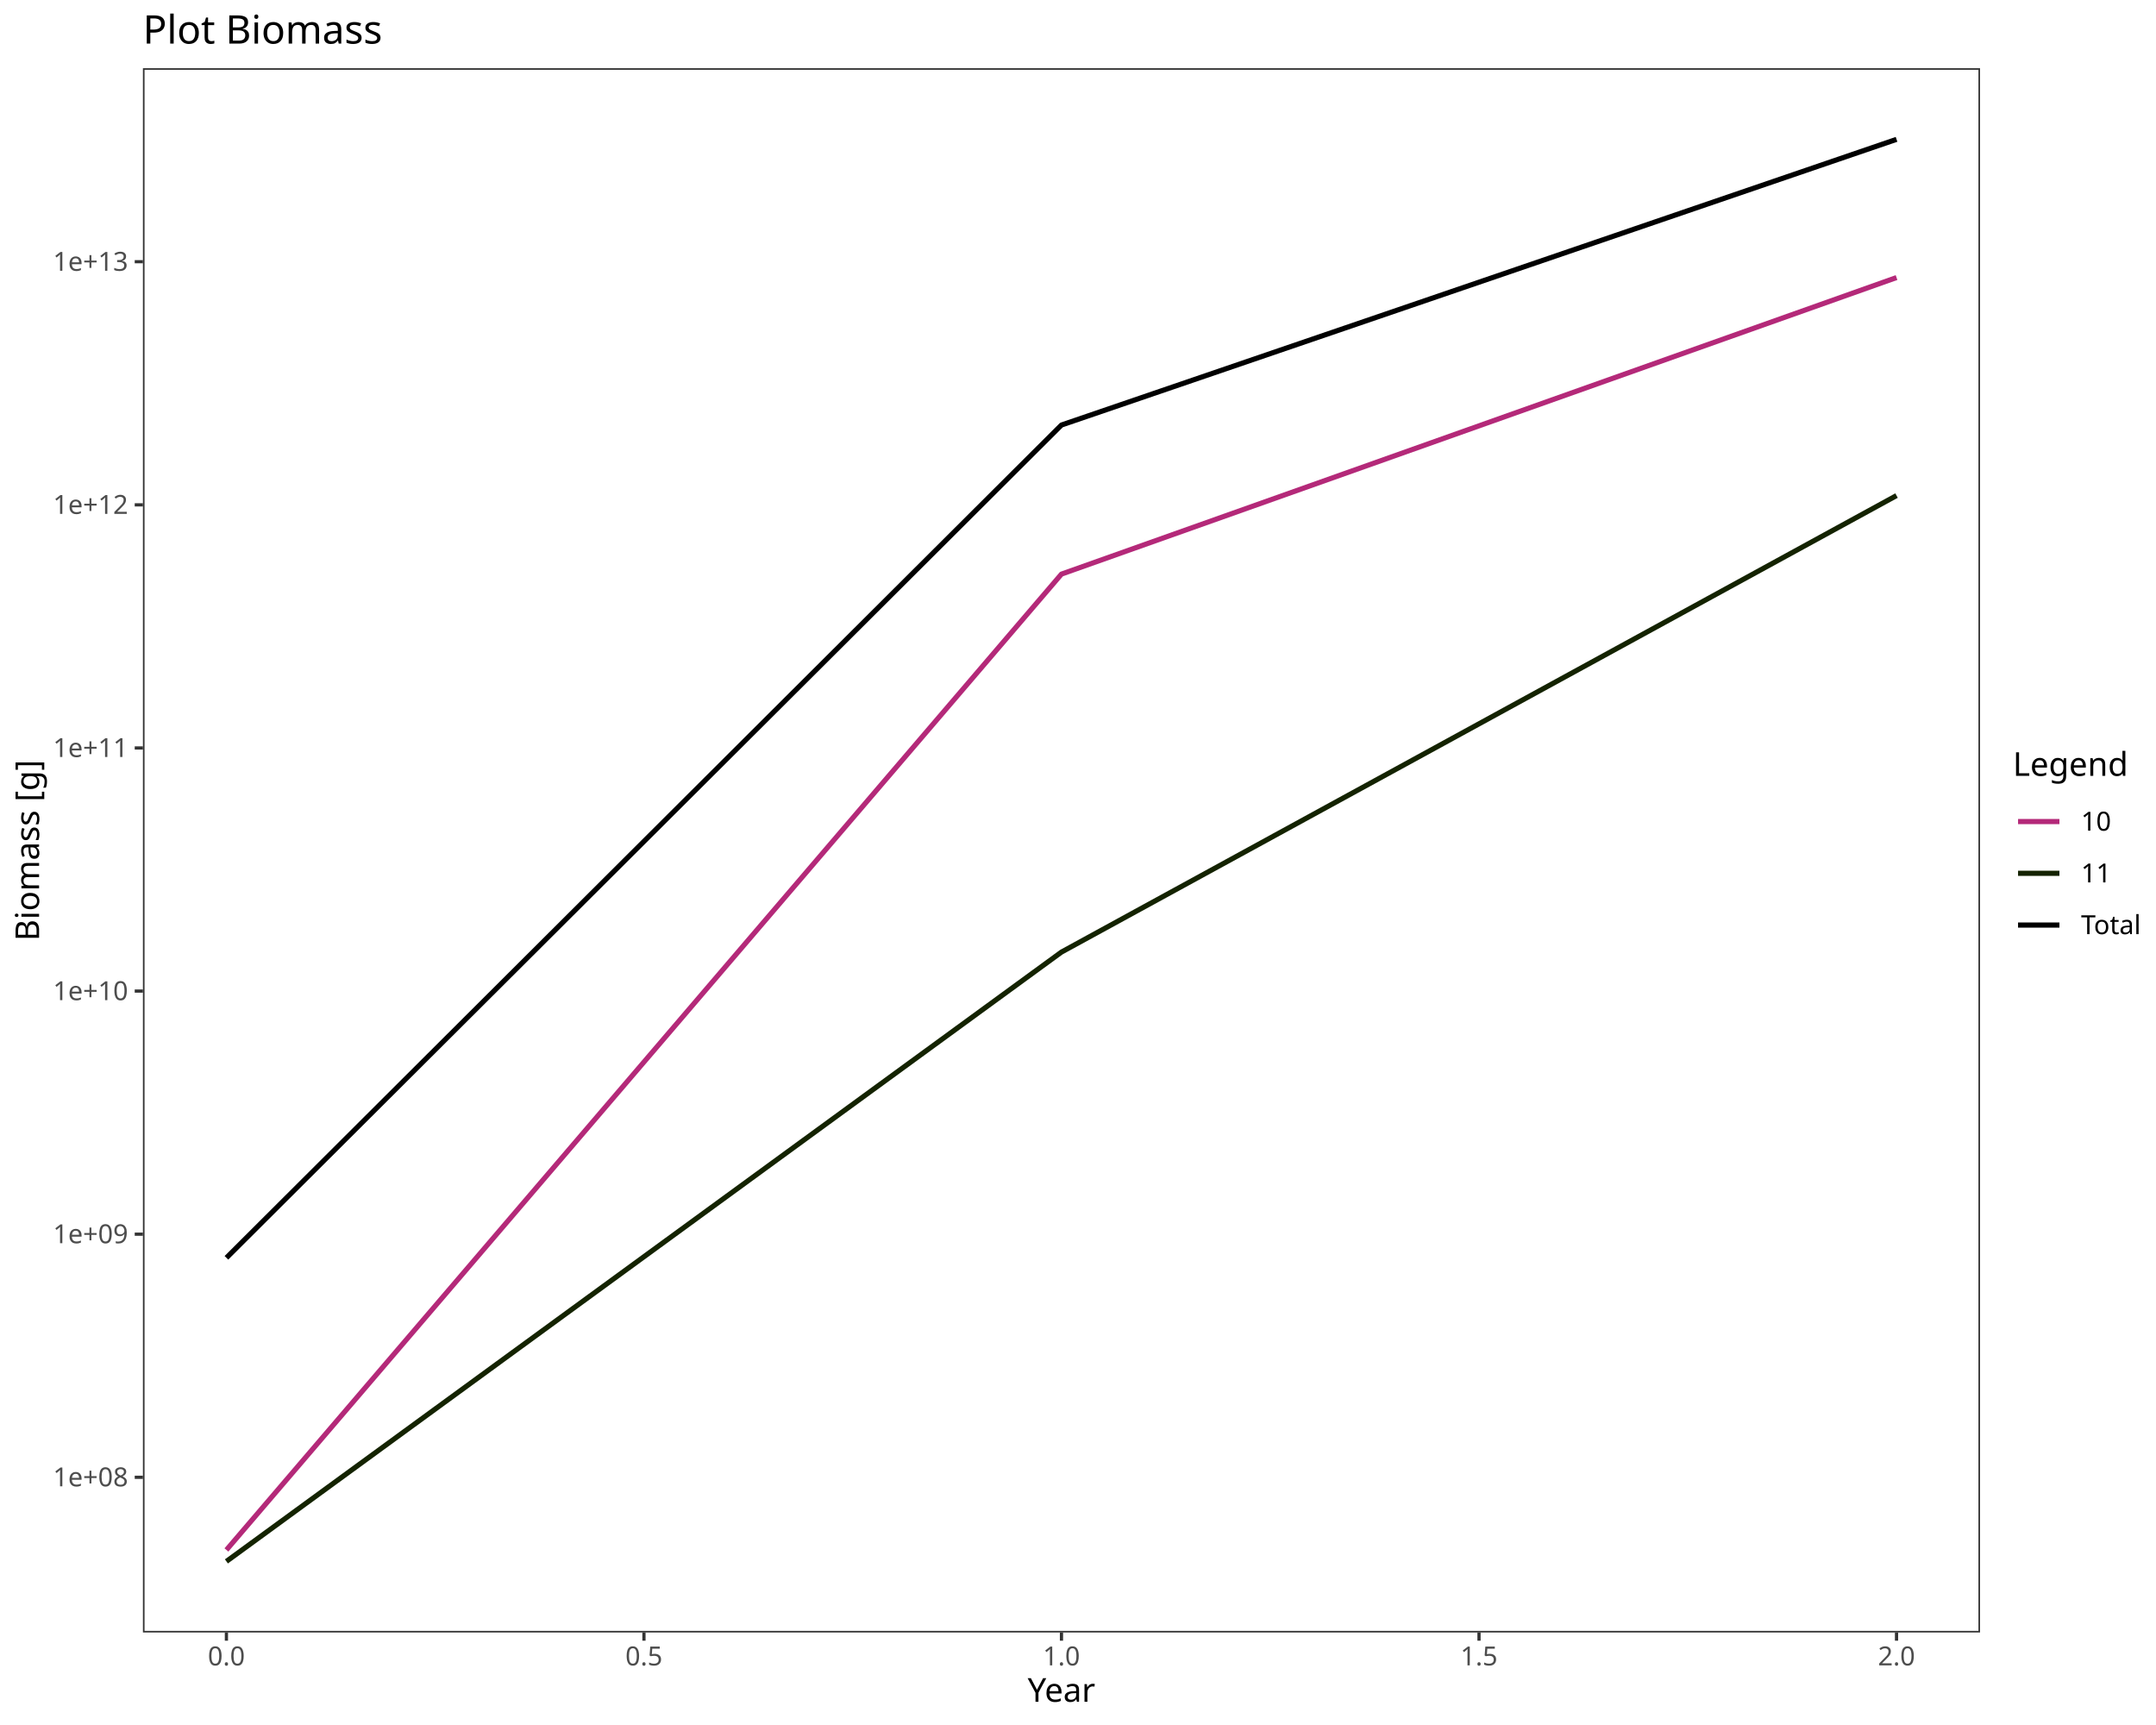
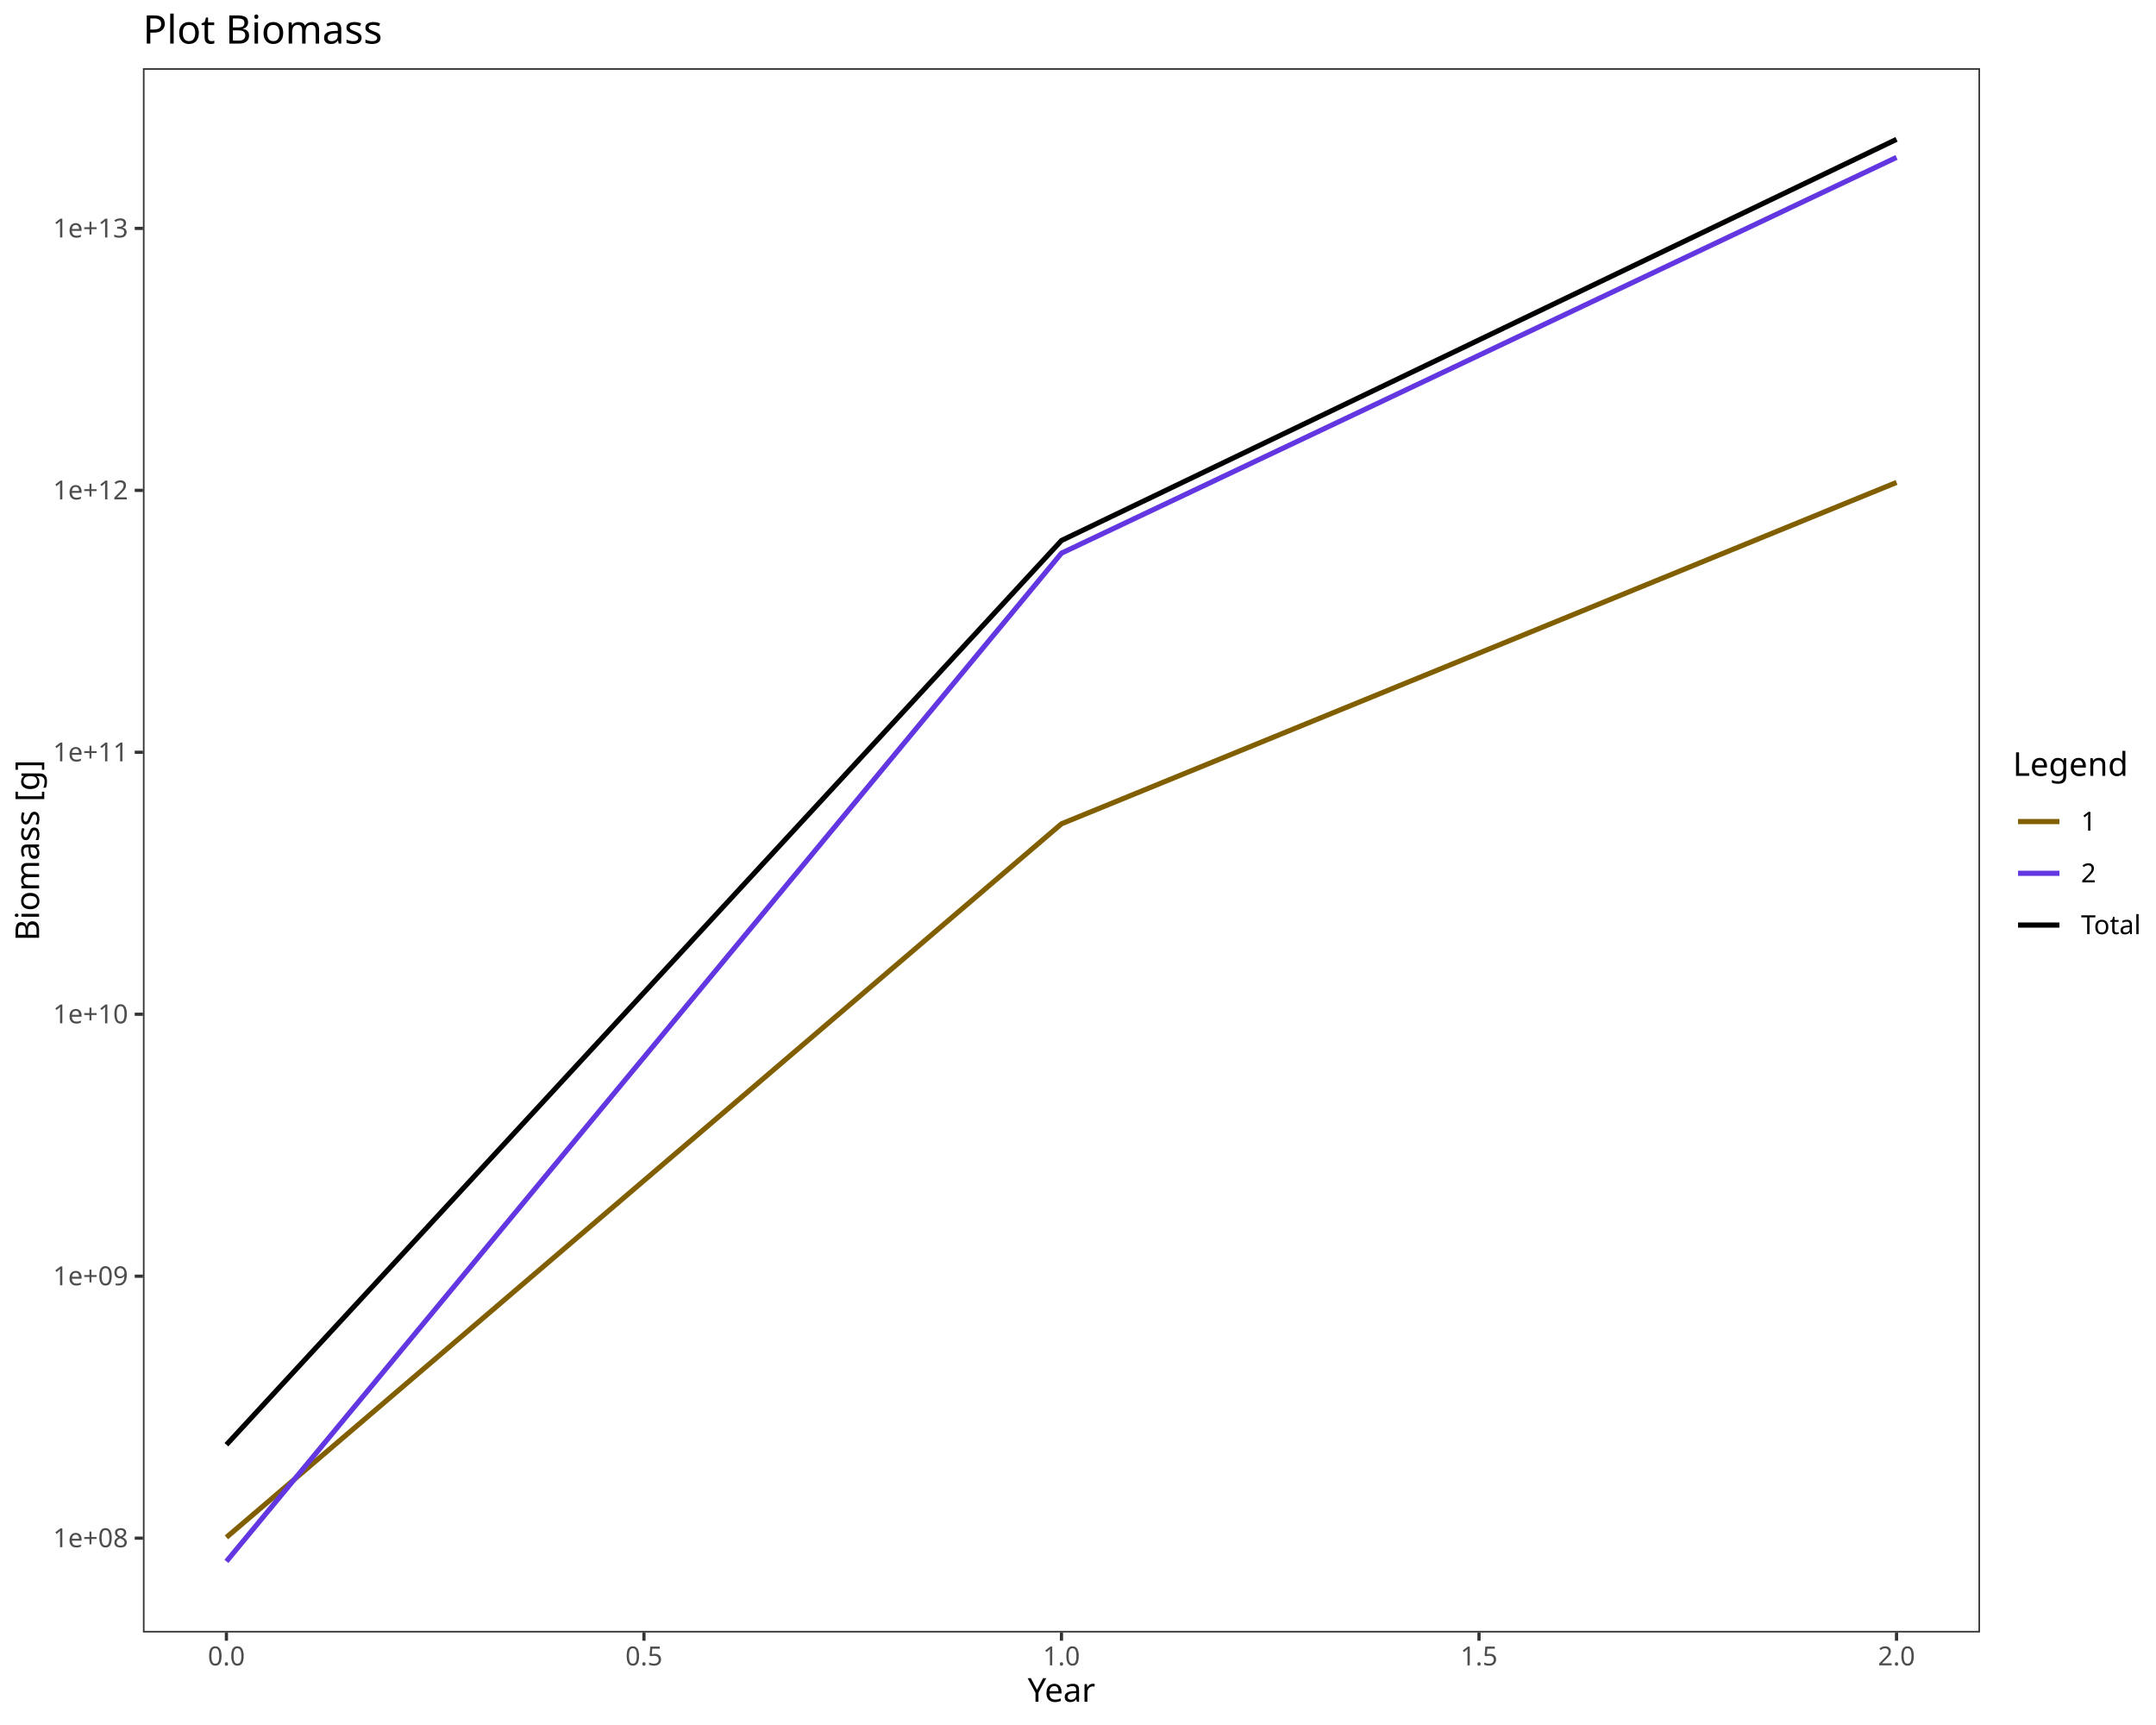
<svg xmlns="http://www.w3.org/2000/svg" class="svglite" data-engine-version="2.0" width="720.00pt" height="576.00pt" viewBox="0 0 720.00 576.00">
  <defs>
    <style type="text/css">
    .svglite line, .svglite polyline, .svglite polygon, .svglite path, .svglite rect, .svglite circle {
      fill: none;
      stroke: #000000;
      stroke-linecap: round;
      stroke-linejoin: round;
      stroke-miterlimit: 10.00;
    }
  </style>
  </defs>
  <rect width="100%" height="100%" style="stroke: none; fill: #FFFFFF;" />
  <defs>
    <clipPath id="cpMC4wMHw3MjAuMDB8MC4wMHw1NzYuMDA=">
      <rect x="0.00" y="0.00" width="720.00" height="576.00" />
    </clipPath>
  </defs>
  <g clip-path="url(#cpMC4wMHw3MjAuMDB8MC4wMHw1NzYuMDA=)">
    <rect x="0.00" y="0.00" width="720.00" height="576.00" style="stroke-width: 1.07; stroke: #FFFFFF; fill: #FFFFFF;" />
  </g>
  <defs>
    <clipPath id="cpNDcuNzN8NjYxLjI0fDIyLjc4fDU0NS4xMQ==">
      <rect x="47.73" y="22.78" width="613.51" height="522.33" />
    </clipPath>
  </defs>
  <g clip-path="url(#cpNDcuNzN8NjYxLjI0fDIyLjc4fDU0NS4xMQ==)">
    <rect x="47.73" y="22.78" width="613.51" height="522.33" style="stroke-width: 1.07; stroke: none; fill: #FFFFFF;" />
-     <polyline points="75.61,517.55 354.48,191.70 633.35,92.68 " style="stroke-width: 1.71; stroke: #B42979; stroke-linecap: butt;" />
-     <polyline points="75.61,521.37 354.48,317.91 633.35,165.48 " style="stroke-width: 1.71; stroke: #142300; stroke-linecap: butt;" />
-     <polyline points="75.61,420.00 354.48,141.92 633.35,46.53 " style="stroke-width: 1.71; stroke-linecap: butt;" />
+     <polyline points="75.61,513.35 354.48,275.08 633.35,161.09 " style="stroke-width: 1.71; stroke: #815F00; stroke-linecap: butt;" />
+     <polyline points="75.61,521.37 354.48,184.71 633.35,52.56 " style="stroke-width: 1.71; stroke: #6237E2; stroke-linecap: butt;" />
+     <polyline points="75.61,482.42 354.48,180.48 633.35,46.53 " style="stroke-width: 1.71; stroke-linecap: butt;" />
    <rect x="47.73" y="22.78" width="613.51" height="522.33" style="stroke-width: 1.07; stroke: #333333;" />
  </g>
  <g clip-path="url(#cpMC4wMHw3MjAuMDB8MC4wMHw1NzYuMDA=)">
-     <text x="42.79" y="496.31" text-anchor="end" style="font-size: 8.80px; fill: #4D4D4D; font-family: sans;" textLength="24.72px" lengthAdjust="spacingAndGlyphs">1e+08</text>
-     <text x="42.79" y="415.13" text-anchor="end" style="font-size: 8.80px; fill: #4D4D4D; font-family: sans;" textLength="24.72px" lengthAdjust="spacingAndGlyphs">1e+09</text>
-     <text x="42.79" y="333.96" text-anchor="end" style="font-size: 8.80px; fill: #4D4D4D; font-family: sans;" textLength="24.72px" lengthAdjust="spacingAndGlyphs">1e+10</text>
-     <text x="42.79" y="252.78" text-anchor="end" style="font-size: 8.80px; fill: #4D4D4D; font-family: sans;" textLength="24.72px" lengthAdjust="spacingAndGlyphs">1e+11</text>
-     <text x="42.79" y="171.60" text-anchor="end" style="font-size: 8.80px; fill: #4D4D4D; font-family: sans;" textLength="24.72px" lengthAdjust="spacingAndGlyphs">1e+12</text>
-     <text x="42.79" y="90.42" text-anchor="end" style="font-size: 8.80px; fill: #4D4D4D; font-family: sans;" textLength="24.72px" lengthAdjust="spacingAndGlyphs">1e+13</text>
-     <polyline points="44.99,493.28 47.73,493.28 " style="stroke-width: 1.07; stroke: #333333; stroke-linecap: butt;" />
-     <polyline points="44.99,412.11 47.73,412.11 " style="stroke-width: 1.07; stroke: #333333; stroke-linecap: butt;" />
-     <polyline points="44.99,330.93 47.73,330.93 " style="stroke-width: 1.07; stroke: #333333; stroke-linecap: butt;" />
-     <polyline points="44.99,249.75 47.73,249.75 " style="stroke-width: 1.07; stroke: #333333; stroke-linecap: butt;" />
-     <polyline points="44.99,168.57 47.73,168.57 " style="stroke-width: 1.07; stroke: #333333; stroke-linecap: butt;" />
-     <polyline points="44.99,87.39 47.73,87.39 " style="stroke-width: 1.07; stroke: #333333; stroke-linecap: butt;" />
+     <text x="42.79" y="516.64" text-anchor="end" style="font-size: 8.80px; fill: #4D4D4D; font-family: sans;" textLength="24.72px" lengthAdjust="spacingAndGlyphs">1e+08</text>
+     <text x="42.79" y="429.17" text-anchor="end" style="font-size: 8.80px; fill: #4D4D4D; font-family: sans;" textLength="24.72px" lengthAdjust="spacingAndGlyphs">1e+09</text>
+     <text x="42.79" y="341.70" text-anchor="end" style="font-size: 8.80px; fill: #4D4D4D; font-family: sans;" textLength="24.72px" lengthAdjust="spacingAndGlyphs">1e+10</text>
+     <text x="42.79" y="254.23" text-anchor="end" style="font-size: 8.80px; fill: #4D4D4D; font-family: sans;" textLength="24.72px" lengthAdjust="spacingAndGlyphs">1e+11</text>
+     <text x="42.79" y="166.76" text-anchor="end" style="font-size: 8.80px; fill: #4D4D4D; font-family: sans;" textLength="24.72px" lengthAdjust="spacingAndGlyphs">1e+12</text>
+     <text x="42.79" y="79.29" text-anchor="end" style="font-size: 8.80px; fill: #4D4D4D; font-family: sans;" textLength="24.72px" lengthAdjust="spacingAndGlyphs">1e+13</text>
+     <polyline points="44.99,513.61 47.73,513.61 " style="stroke-width: 1.07; stroke: #333333; stroke-linecap: butt;" />
+     <polyline points="44.99,426.14 47.73,426.14 " style="stroke-width: 1.07; stroke: #333333; stroke-linecap: butt;" />
+     <polyline points="44.99,338.67 47.73,338.67 " style="stroke-width: 1.07; stroke: #333333; stroke-linecap: butt;" />
+     <polyline points="44.99,251.20 47.73,251.20 " style="stroke-width: 1.07; stroke: #333333; stroke-linecap: butt;" />
+     <polyline points="44.99,163.73 47.73,163.73 " style="stroke-width: 1.07; stroke: #333333; stroke-linecap: butt;" />
+     <polyline points="44.99,76.26 47.73,76.26 " style="stroke-width: 1.07; stroke: #333333; stroke-linecap: butt;" />
    <polyline points="75.61,547.85 75.61,545.11 " style="stroke-width: 1.07; stroke: #333333; stroke-linecap: butt;" />
    <polyline points="215.05,547.85 215.05,545.11 " style="stroke-width: 1.07; stroke: #333333; stroke-linecap: butt;" />
    <polyline points="354.48,547.85 354.48,545.11 " style="stroke-width: 1.07; stroke: #333333; stroke-linecap: butt;" />
    <polyline points="493.92,547.85 493.92,545.11 " style="stroke-width: 1.07; stroke: #333333; stroke-linecap: butt;" />
    <polyline points="633.35,547.85 633.35,545.11 " style="stroke-width: 1.07; stroke: #333333; stroke-linecap: butt;" />
    <text x="75.61" y="556.10" text-anchor="middle" style="font-size: 8.80px; fill: #4D4D4D; font-family: sans;" textLength="12.23px" lengthAdjust="spacingAndGlyphs">0.0</text>
    <text x="215.05" y="556.10" text-anchor="middle" style="font-size: 8.80px; fill: #4D4D4D; font-family: sans;" textLength="12.23px" lengthAdjust="spacingAndGlyphs">0.5</text>
    <text x="354.48" y="556.10" text-anchor="middle" style="font-size: 8.80px; fill: #4D4D4D; font-family: sans;" textLength="12.23px" lengthAdjust="spacingAndGlyphs">1.0</text>
    <text x="493.92" y="556.10" text-anchor="middle" style="font-size: 8.80px; fill: #4D4D4D; font-family: sans;" textLength="12.23px" lengthAdjust="spacingAndGlyphs">1.5</text>
    <text x="633.35" y="556.10" text-anchor="middle" style="font-size: 8.80px; fill: #4D4D4D; font-family: sans;" textLength="12.23px" lengthAdjust="spacingAndGlyphs">2.0</text>
    <text x="354.48" y="568.24" text-anchor="middle" style="font-size: 11.00px; font-family: sans;" textLength="23.24px" lengthAdjust="spacingAndGlyphs">Year</text>
    <text transform="translate(13.05,283.95) rotate(-90)" text-anchor="middle" style="font-size: 11.00px; font-family: sans;" textLength="57.48px" lengthAdjust="spacingAndGlyphs">Biomass [g]</text>
    <rect x="672.20" y="250.36" width="42.32" height="67.17" style="stroke-width: 1.07; stroke: none; fill: #FFFFFF;" />
    <text x="672.20" y="259.07" style="font-size: 11.00px; font-family: sans;" textLength="36.71px" lengthAdjust="spacingAndGlyphs">Legend</text>
    <rect x="672.20" y="265.69" width="17.28" height="17.28" style="stroke-width: 1.07; stroke: none; fill: #FFFFFF;" />
-     <line x1="673.93" y1="274.33" x2="687.75" y2="274.33" style="stroke-width: 1.71; stroke: #B42979; stroke-linecap: butt;" />
+     <line x1="673.93" y1="274.33" x2="687.75" y2="274.33" style="stroke-width: 1.71; stroke: #815F00; stroke-linecap: butt;" />
    <rect x="672.20" y="282.97" width="17.28" height="17.28" style="stroke-width: 1.07; stroke: none; fill: #FFFFFF;" />
-     <line x1="673.93" y1="291.61" x2="687.75" y2="291.61" style="stroke-width: 1.71; stroke: #142300; stroke-linecap: butt;" />
+     <line x1="673.93" y1="291.61" x2="687.75" y2="291.61" style="stroke-width: 1.71; stroke: #6237E2; stroke-linecap: butt;" />
    <rect x="672.20" y="300.25" width="17.28" height="17.28" style="stroke-width: 1.07; stroke: none; fill: #FFFFFF;" />
    <line x1="673.93" y1="308.89" x2="687.75" y2="308.89" style="stroke-width: 1.71; stroke-linecap: butt;" />
-     <text x="694.96" y="277.36" style="font-size: 8.80px; font-family: sans;" textLength="9.79px" lengthAdjust="spacingAndGlyphs">10</text>
-     <text x="694.96" y="294.64" style="font-size: 8.80px; font-family: sans;" textLength="9.79px" lengthAdjust="spacingAndGlyphs">11</text>
+     <text x="694.96" y="277.36" style="font-size: 8.80px; font-family: sans;" textLength="4.89px" lengthAdjust="spacingAndGlyphs">1</text>
+     <text x="694.96" y="294.64" style="font-size: 8.80px; font-family: sans;" textLength="4.89px" lengthAdjust="spacingAndGlyphs">2</text>
    <text x="694.96" y="311.92" style="font-size: 8.80px; font-family: sans;" textLength="19.56px" lengthAdjust="spacingAndGlyphs">Total</text>
    <text x="47.73" y="14.56" style="font-size: 13.20px; font-family: sans;" textLength="77.05px" lengthAdjust="spacingAndGlyphs">Plot Biomass</text>
  </g>
</svg>
